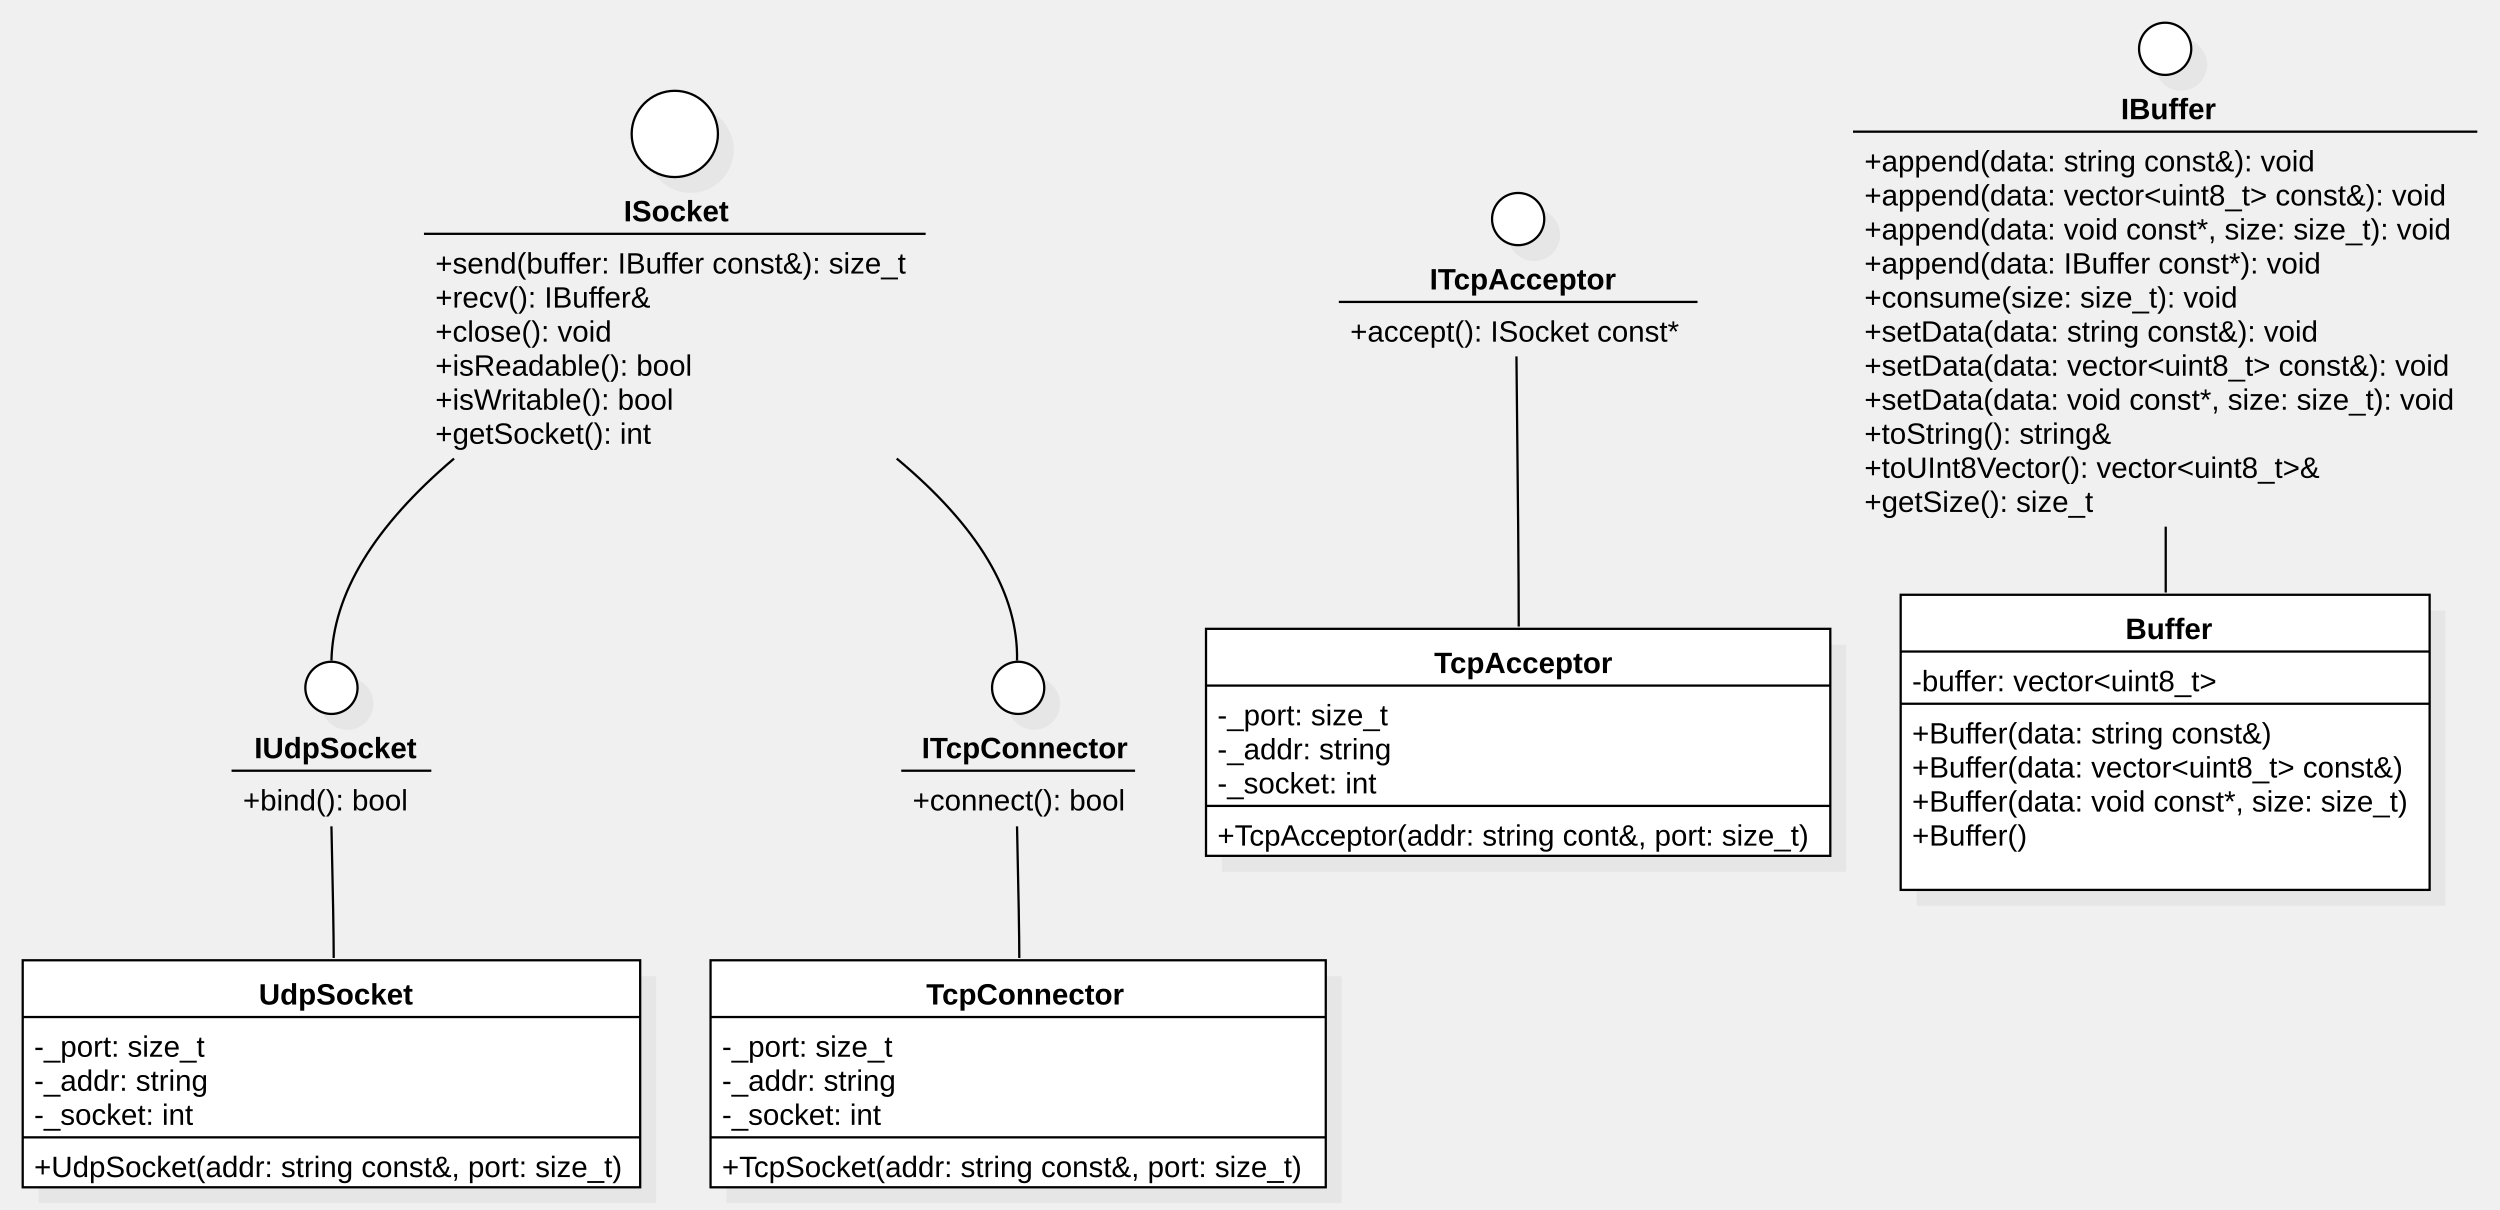
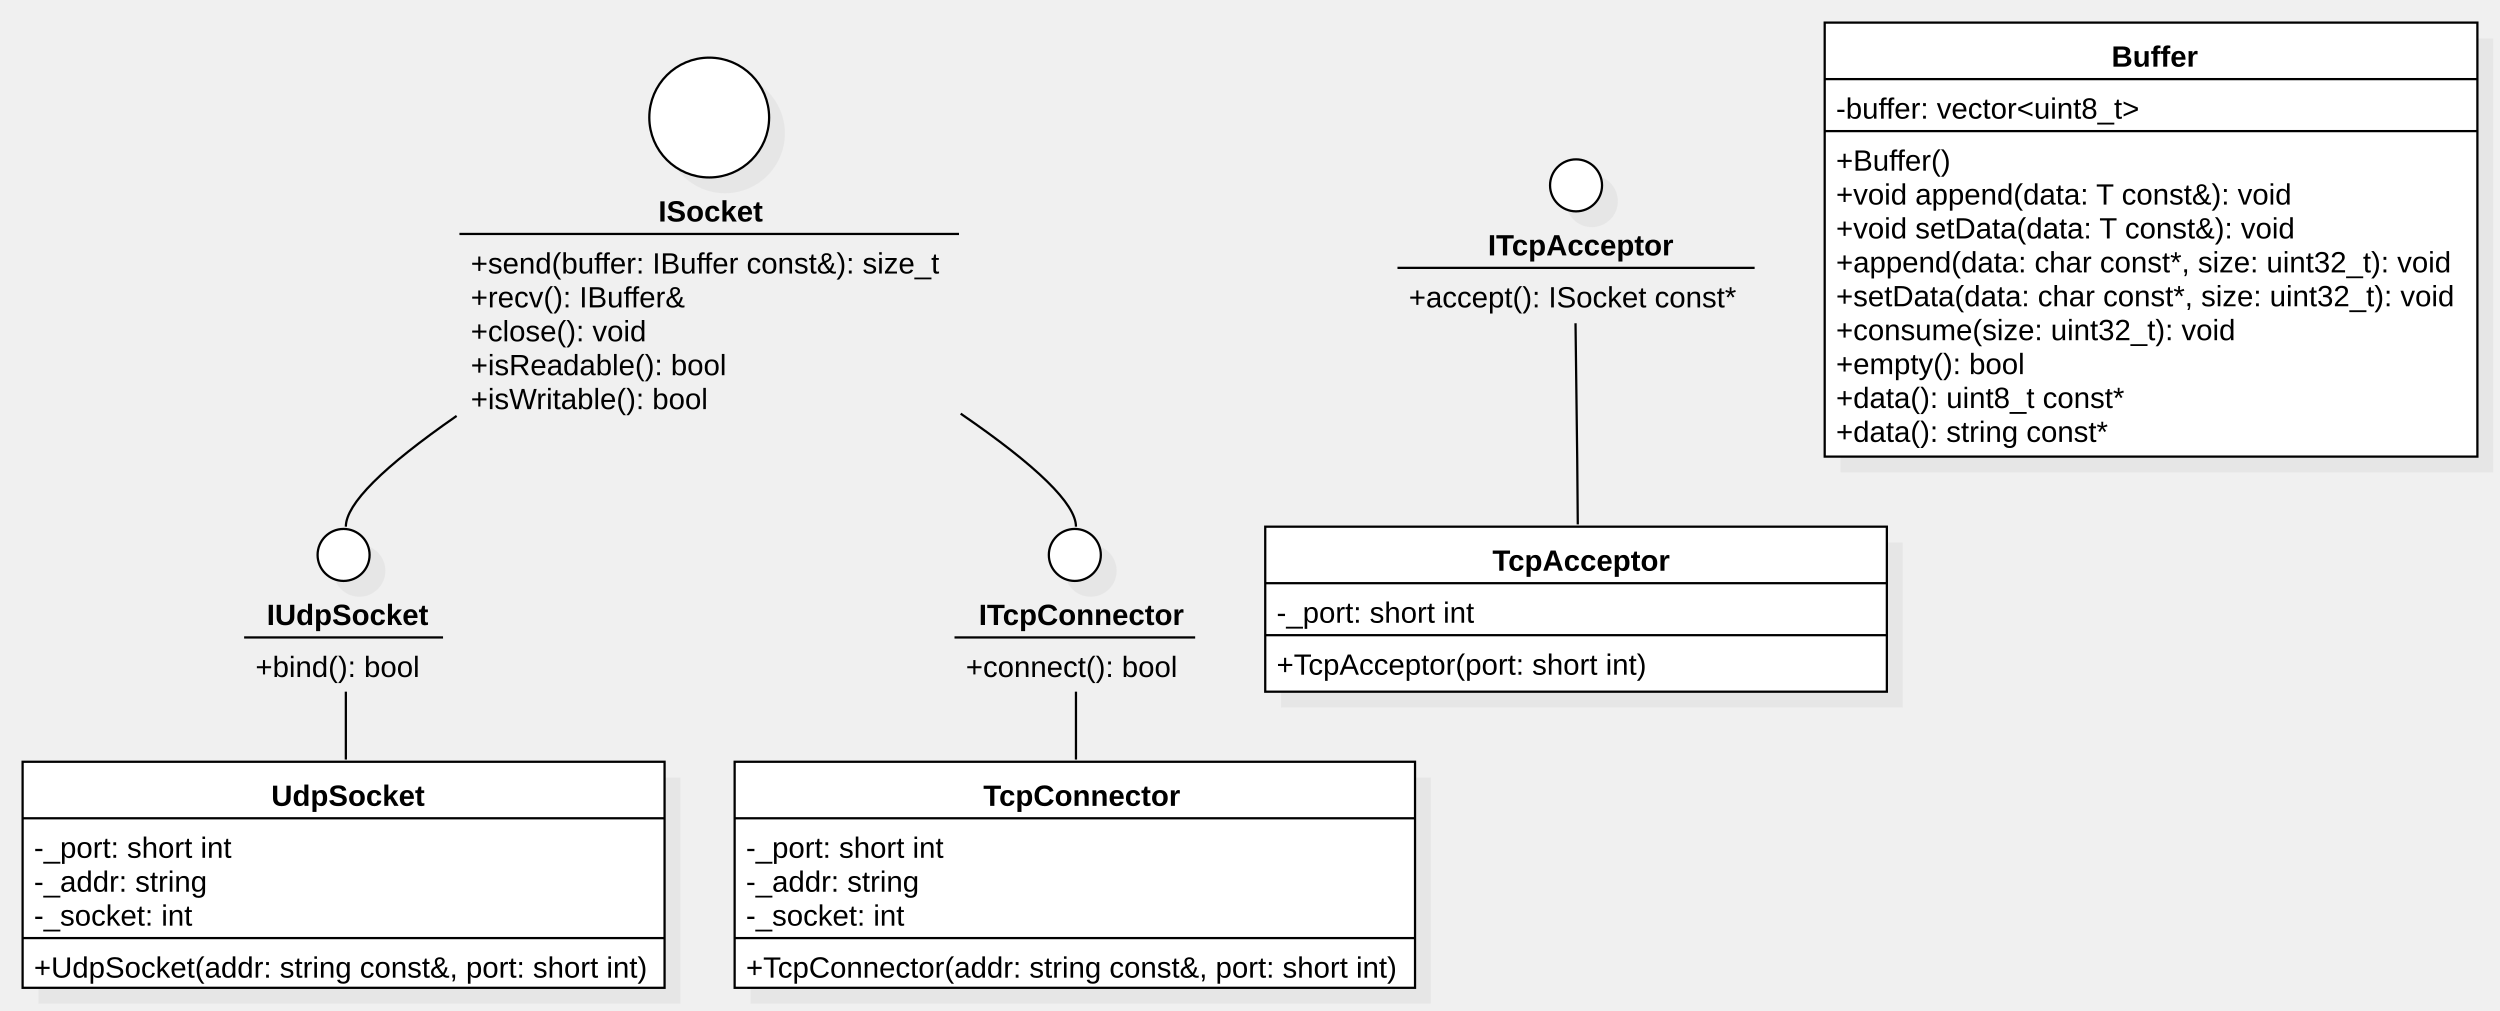
- <svg xmlns="http://www.w3.org/2000/svg" version="1.1" width="1101.25" height="533">
+ <svg xmlns="http://www.w3.org/2000/svg" version="1.1" width="1105.984" height="447">
  <defs />
  <g>
    <g transform="translate(-10,-10) scale(1,1)">
-       <path fill="#C0C0C0" stroke="none" d="M 295.25 76 C 295.25 65.507 303.757 57 314.25 57 C 324.743 57 333.25 65.507 333.25 76 C 333.25 86.493 324.743 95 314.25 95 C 303.757 95 295.25 86.493 295.25 76 Z" opacity="0.2" />
-     </g>
-     <g transform="translate(-10,-10) scale(1,1)">
-       <path fill="#ffffff" stroke="none" d="M 288.25 69 C 288.25 58.507 296.757 50 307.25 50 C 317.743 50 326.25 58.507 326.25 69 C 326.25 79.493 317.743 88 307.25 88 C 296.757 88 288.25 79.493 288.25 69 Z" />
-     </g>
-     <g transform="translate(-10,-10) scale(1,1)">
-       <path fill="none" stroke="#000000" d="M 288.25 69 C 288.25 58.507 296.757 50 307.25 50 C 317.743 50 326.25 58.507 326.25 69 C 326.25 79.493 317.743 88 307.25 88 C 296.757 88 288.25 79.493 288.25 69 Z" stroke-miterlimit="10" />
-     </g>
-     <g transform="translate(-10,-10) scale(1,1)">
-       <path fill="none" stroke="#000000" d="M 196.75 113 L 417.75 113" stroke-miterlimit="10" />
-     </g>
-     <g transform="translate(-10,-10) scale(1,1)">
-       <g>
-         <path fill="none" stroke="none" />
-         <text fill="#000000" stroke="none" font-family="Arial" font-size="13px" font-style="normal" font-weight="bold" text-decoration="none" x="284.75" y="107.5">ISocket</text>
-       </g>
-     </g>
-     <g transform="translate(-10,-10) scale(1,1)">
-       <g>
-         <path fill="none" stroke="none" />
-         <text fill="#000000" stroke="none" font-family="Arial" font-size="13px" font-style="normal" font-weight="normal" text-decoration="none" x="201.75" y="130.5">+send(buffer: IBuffer const&amp;): size_t</text>
-       </g>
-     </g>
-     <g transform="translate(-10,-10) scale(1,1)">
-       <g>
-         <path fill="none" stroke="none" />
-         <text fill="#000000" stroke="none" font-family="Arial" font-size="13px" font-style="normal" font-weight="normal" text-decoration="none" x="201.75" y="145.5">+recv(): IBuffer&amp;</text>
-       </g>
-     </g>
-     <g transform="translate(-10,-10) scale(1,1)">
-       <g>
-         <path fill="none" stroke="none" />
-         <text fill="#000000" stroke="none" font-family="Arial" font-size="13px" font-style="normal" font-weight="normal" text-decoration="none" x="201.75" y="160.5">+close(): void</text>
-       </g>
-     </g>
-     <g transform="translate(-10,-10) scale(1,1)">
-       <g>
-         <path fill="none" stroke="none" />
-         <text fill="#000000" stroke="none" font-family="Arial" font-size="13px" font-style="normal" font-weight="normal" text-decoration="none" x="201.75" y="175.5">+isReadable(): bool</text>
-       </g>
-     </g>
-     <g transform="translate(-10,-10) scale(1,1)">
-       <g>
-         <path fill="none" stroke="none" />
-         <text fill="#000000" stroke="none" font-family="Arial" font-size="13px" font-style="normal" font-weight="normal" text-decoration="none" x="201.75" y="190.5">+isWritable(): bool</text>
-       </g>
-     </g>
-     <g transform="translate(-10,-10) scale(1,1)">
-       <g>
-         <path fill="none" stroke="none" />
-         <text fill="#000000" stroke="none" font-family="Arial" font-size="13px" font-style="normal" font-weight="normal" text-decoration="none" x="201.75" y="205.5">+getSocket(): int</text>
-       </g>
-     </g>
-     <g transform="translate(-10,-10) scale(1,1)">
-       <rect fill="#C0C0C0" stroke="none" x="330" y="440" width="271" height="100" opacity="0.2" />
-     </g>
-     <g transform="translate(-10,-10) scale(1,1)">
-       <rect fill="#ffffff" stroke="none" x="323" y="433" width="271" height="100" />
-     </g>
-     <g transform="translate(-10,-10) scale(1,1)">
-       <path fill="none" stroke="#000000" d="M 323 433 L 594 433 L 594 533 L 323 533 L 323 433 Z Z" stroke-miterlimit="10" />
-     </g>
-     <g transform="translate(-10,-10) scale(1,1)">
-       <path fill="none" stroke="#000000" d="M 323 458 L 594 458" stroke-miterlimit="10" />
-     </g>
-     <g transform="translate(-10,-10) scale(1,1)">
-       <path fill="none" stroke="#000000" d="M 323 511 L 594 511" stroke-miterlimit="10" />
-     </g>
-     <g transform="translate(-10,-10) scale(1,1)">
-       <g>
-         <path fill="none" stroke="none" />
-         <text fill="#000000" stroke="none" font-family="Arial" font-size="13px" font-style="normal" font-weight="bold" text-decoration="none" x="418" y="452.5">TcpConnector</text>
-       </g>
-     </g>
-     <g transform="translate(-10,-10) scale(1,1)">
-       <g>
-         <path fill="none" stroke="none" />
-         <text fill="#000000" stroke="none" font-family="Arial" font-size="13px" font-style="normal" font-weight="normal" text-decoration="none" x="328" y="475.5">-_port: size_t</text>
-       </g>
-     </g>
-     <g transform="translate(-10,-10) scale(1,1)">
-       <g>
-         <path fill="none" stroke="none" />
-         <text fill="#000000" stroke="none" font-family="Arial" font-size="13px" font-style="normal" font-weight="normal" text-decoration="none" x="328" y="490.5">-_addr: string</text>
-       </g>
-     </g>
-     <g transform="translate(-10,-10) scale(1,1)">
-       <g>
-         <path fill="none" stroke="none" />
-         <text fill="#000000" stroke="none" font-family="Arial" font-size="13px" font-style="normal" font-weight="normal" text-decoration="none" x="328" y="505.5">-_socket: int</text>
-       </g>
-     </g>
-     <g transform="translate(-10,-10) scale(1,1)">
-       <g>
-         <path fill="none" stroke="none" />
-         <text fill="#000000" stroke="none" font-family="Arial" font-size="13px" font-style="normal" font-weight="normal" text-decoration="none" x="328" y="528.5">+TcpSocket(addr: string const&amp;, port: size_t)</text>
-       </g>
-     </g>
-     <g transform="translate(-10,-10) scale(1,1)">
-       <rect fill="#C0C0C0" stroke="none" x="27" y="440" width="272" height="100" opacity="0.2" />
-     </g>
-     <g transform="translate(-10,-10) scale(1,1)">
-       <rect fill="#ffffff" stroke="none" x="20" y="433" width="272" height="100" />
-     </g>
-     <g transform="translate(-10,-10) scale(1,1)">
-       <path fill="none" stroke="#000000" d="M 20 433 L 292 433 L 292 533 L 20 533 L 20 433 Z Z" stroke-miterlimit="10" />
-     </g>
-     <g transform="translate(-10,-10) scale(1,1)">
-       <path fill="none" stroke="#000000" d="M 20 458 L 292 458" stroke-miterlimit="10" />
-     </g>
-     <g transform="translate(-10,-10) scale(1,1)">
-       <path fill="none" stroke="#000000" d="M 20 511 L 292 511" stroke-miterlimit="10" />
-     </g>
-     <g transform="translate(-10,-10) scale(1,1)">
-       <g>
-         <path fill="none" stroke="none" />
-         <text fill="#000000" stroke="none" font-family="Arial" font-size="13px" font-style="normal" font-weight="bold" text-decoration="none" x="124" y="452.5">UdpSocket</text>
-       </g>
-     </g>
-     <g transform="translate(-10,-10) scale(1,1)">
-       <g>
-         <path fill="none" stroke="none" />
-         <text fill="#000000" stroke="none" font-family="Arial" font-size="13px" font-style="normal" font-weight="normal" text-decoration="none" x="25" y="475.5">-_port: size_t</text>
-       </g>
-     </g>
-     <g transform="translate(-10,-10) scale(1,1)">
-       <g>
-         <path fill="none" stroke="none" />
-         <text fill="#000000" stroke="none" font-family="Arial" font-size="13px" font-style="normal" font-weight="normal" text-decoration="none" x="25" y="490.5">-_addr: string</text>
-       </g>
-     </g>
-     <g transform="translate(-10,-10) scale(1,1)">
-       <g>
-         <path fill="none" stroke="none" />
-         <text fill="#000000" stroke="none" font-family="Arial" font-size="13px" font-style="normal" font-weight="normal" text-decoration="none" x="25" y="505.5">-_socket: int</text>
-       </g>
-     </g>
-     <g transform="translate(-10,-10) scale(1,1)">
-       <g>
-         <path fill="none" stroke="none" />
-         <text fill="#000000" stroke="none" font-family="Arial" font-size="13px" font-style="normal" font-weight="normal" text-decoration="none" x="25" y="528.5">+UdpSocket(addr: string const&amp;, port: size_t)</text>
-       </g>
-     </g>
-     <g transform="translate(-10,-10) scale(1,1)">
-       <path fill="#C0C0C0" stroke="none" d="M 151.5 320 C 151.5 313.649 156.649 308.5 163 308.5 C 169.351 308.5 174.5 313.649 174.5 320 C 174.5 326.351 169.351 331.5 163 331.5 C 156.649 331.5 151.5 326.351 151.5 320 Z" opacity="0.2" />
-     </g>
-     <g transform="translate(-10,-10) scale(1,1)">
-       <path fill="#ffffff" stroke="none" d="M 144.5 313 C 144.5 306.649 149.649 301.5 156 301.5 C 162.351 301.5 167.5 306.649 167.5 313 C 167.5 319.351 162.351 324.5 156 324.5 C 149.649 324.5 144.5 319.351 144.5 313 Z" />
-     </g>
-     <g transform="translate(-10,-10) scale(1,1)">
-       <path fill="none" stroke="#000000" d="M 144.5 313 C 144.5 306.649 149.649 301.5 156 301.5 C 162.351 301.5 167.5 306.649 167.5 313 C 167.5 319.351 162.351 324.5 156 324.5 C 149.649 324.5 144.5 319.351 144.5 313 Z" stroke-miterlimit="10" />
-     </g>
-     <g transform="translate(-10,-10) scale(1,1)">
-       <path fill="none" stroke="#000000" d="M 112 349.5 L 200 349.5" stroke-miterlimit="10" />
-     </g>
-     <g transform="translate(-10,-10) scale(1,1)">
-       <g>
-         <path fill="none" stroke="none" />
-         <text fill="#000000" stroke="none" font-family="Arial" font-size="13px" font-style="normal" font-weight="bold" text-decoration="none" x="122" y="344">IUdpSocket</text>
-       </g>
-     </g>
-     <g transform="translate(-10,-10) scale(1,1)">
-       <g>
-         <path fill="none" stroke="none" />
-         <text fill="#000000" stroke="none" font-family="Arial" font-size="13px" font-style="normal" font-weight="normal" text-decoration="none" x="117" y="367">+bind(): bool</text>
-       </g>
-     </g>
-     <g transform="translate(-10,-10) scale(1,1)">
-       <path fill="#C0C0C0" stroke="none" d="M 454 320 C 454 313.649 459.149 308.5 465.5 308.5 C 471.851 308.5 477 313.649 477 320 C 477 326.351 471.851 331.5 465.5 331.5 C 459.149 331.5 454 326.351 454 320 Z" opacity="0.2" />
-     </g>
-     <g transform="translate(-10,-10) scale(1,1)">
-       <path fill="#ffffff" stroke="none" d="M 447 313 C 447 306.649 452.149 301.5 458.5 301.5 C 464.851 301.5 470 306.649 470 313 C 470 319.351 464.851 324.5 458.5 324.5 C 452.149 324.5 447 319.351 447 313 Z" />
-     </g>
-     <g transform="translate(-10,-10) scale(1,1)">
-       <path fill="none" stroke="#000000" d="M 447 313 C 447 306.649 452.149 301.5 458.5 301.5 C 464.851 301.5 470 306.649 470 313 C 470 319.351 464.851 324.5 458.5 324.5 C 452.149 324.5 447 319.351 447 313 Z" stroke-miterlimit="10" />
-     </g>
-     <g transform="translate(-10,-10) scale(1,1)">
-       <path fill="none" stroke="#000000" d="M 407 349.5 L 510 349.5" stroke-miterlimit="10" />
-     </g>
-     <g transform="translate(-10,-10) scale(1,1)">
-       <g>
-         <path fill="none" stroke="none" />
-         <text fill="#000000" stroke="none" font-family="Arial" font-size="13px" font-style="normal" font-weight="bold" text-decoration="none" x="416" y="344">ITcpConnector</text>
-       </g>
-     </g>
-     <g transform="translate(-10,-10) scale(1,1)">
-       <g>
-         <path fill="none" stroke="none" />
-         <text fill="#000000" stroke="none" font-family="Arial" font-size="13px" font-style="normal" font-weight="normal" text-decoration="none" x="412" y="367">+connect(): bool</text>
-       </g>
-     </g>
-     <g transform="translate(-10,-10) scale(1,1)">
-       <path fill="none" stroke="#000000" d="M 156 301 Q 157 257 210 212" stroke-miterlimit="10" />
-     </g>
-     <g transform="translate(-10,-10) scale(1,1)">
-       <path fill="none" stroke="#000000" d="M 157 432 Q 157 418 156 374" stroke-miterlimit="10" />
-     </g>
-     <g transform="translate(-10,-10) scale(1,1)">
-       <path fill="none" stroke="#000000" d="M 459 432 Q 459 418 458 374" stroke-miterlimit="10" />
-     </g>
-     <g transform="translate(-10,-10) scale(1,1)">
-       <path fill="none" stroke="#000000" d="M 458 301 Q 459 257 405 212" stroke-miterlimit="10" />
-     </g>
-     <g transform="translate(-10,-10) scale(1,1)">
-       <path fill="#C0C0C0" stroke="none" d="M 674.25 113.5 C 674.25 107.149 679.399 102 685.75 102 C 692.101 102 697.25 107.149 697.25 113.5 C 697.25 119.851 692.101 125 685.75 125 C 679.399 125 674.25 119.851 674.25 113.5 Z" opacity="0.2" />
-     </g>
-     <g transform="translate(-10,-10) scale(1,1)">
-       <path fill="#ffffff" stroke="none" d="M 667.25 106.5 C 667.25 100.149 672.399 95 678.75 95 C 685.101 95 690.25 100.149 690.25 106.5 C 690.25 112.851 685.101 118 678.75 118 C 672.399 118 667.25 112.851 667.25 106.5 Z" />
-     </g>
-     <g transform="translate(-10,-10) scale(1,1)">
-       <path fill="none" stroke="#000000" d="M 667.25 106.5 C 667.25 100.149 672.399 95 678.75 95 C 685.101 95 690.25 100.149 690.25 106.5 C 690.25 112.851 685.101 118 678.75 118 C 672.399 118 667.25 112.851 667.25 106.5 Z" stroke-miterlimit="10" />
-     </g>
-     <g transform="translate(-10,-10) scale(1,1)">
-       <path fill="none" stroke="#000000" d="M 599.75 143 L 757.75 143" stroke-miterlimit="10" />
-     </g>
-     <g transform="translate(-10,-10) scale(1,1)">
-       <g>
-         <path fill="none" stroke="none" />
-         <text fill="#000000" stroke="none" font-family="Arial" font-size="13px" font-style="normal" font-weight="bold" text-decoration="none" x="639.75" y="137.5">ITcpAcceptor</text>
-       </g>
-     </g>
-     <g transform="translate(-10,-10) scale(1,1)">
-       <g>
-         <path fill="none" stroke="none" />
-         <text fill="#000000" stroke="none" font-family="Arial" font-size="13px" font-style="normal" font-weight="normal" text-decoration="none" x="604.75" y="160.5">+accept(): ISocket const*</text>
-       </g>
-     </g>
-     <g transform="translate(-10,-10) scale(1,1)">
-       <rect fill="#C0C0C0" stroke="none" x="548.25" y="294" width="275" height="100" opacity="0.2" />
-     </g>
-     <g transform="translate(-10,-10) scale(1,1)">
-       <rect fill="#ffffff" stroke="none" x="541.25" y="287" width="275" height="100" />
-     </g>
-     <g transform="translate(-10,-10) scale(1,1)">
-       <path fill="none" stroke="#000000" d="M 541.25 287 L 816.25 287 L 816.25 387 L 541.25 387 L 541.25 287 Z Z" stroke-miterlimit="10" />
-     </g>
-     <g transform="translate(-10,-10) scale(1,1)">
-       <path fill="none" stroke="#000000" d="M 541.25 312 L 816.25 312" stroke-miterlimit="10" />
-     </g>
-     <g transform="translate(-10,-10) scale(1,1)">
-       <path fill="none" stroke="#000000" d="M 541.25 365 L 816.25 365" stroke-miterlimit="10" />
-     </g>
-     <g transform="translate(-10,-10) scale(1,1)">
-       <g>
-         <path fill="none" stroke="none" />
-         <text fill="#000000" stroke="none" font-family="Arial" font-size="13px" font-style="normal" font-weight="bold" text-decoration="none" x="641.75" y="306.5">TcpAcceptor</text>
-       </g>
-     </g>
-     <g transform="translate(-10,-10) scale(1,1)">
-       <g>
-         <path fill="none" stroke="none" />
-         <text fill="#000000" stroke="none" font-family="Arial" font-size="13px" font-style="normal" font-weight="normal" text-decoration="none" x="546.25" y="329.5">-_port: size_t</text>
-       </g>
-     </g>
-     <g transform="translate(-10,-10) scale(1,1)">
-       <g>
-         <path fill="none" stroke="none" />
-         <text fill="#000000" stroke="none" font-family="Arial" font-size="13px" font-style="normal" font-weight="normal" text-decoration="none" x="546.25" y="344.5">-_addr: string</text>
-       </g>
-     </g>
-     <g transform="translate(-10,-10) scale(1,1)">
-       <g>
-         <path fill="none" stroke="none" />
-         <text fill="#000000" stroke="none" font-family="Arial" font-size="13px" font-style="normal" font-weight="normal" text-decoration="none" x="546.25" y="359.5">-_socket: int</text>
-       </g>
-     </g>
-     <g transform="translate(-10,-10) scale(1,1)">
-       <g>
-         <path fill="none" stroke="none" />
-         <text fill="#000000" stroke="none" font-family="Arial" font-size="13px" font-style="normal" font-weight="normal" text-decoration="none" x="546.25" y="382.5">+TcpAcceptor(addr: string cont&amp;, port: size_t)</text>
-       </g>
-     </g>
-     <g transform="translate(-10,-10) scale(1,1)">
-       <path fill="none" stroke="#000000" d="M 679 286 Q 679 257 678 167" stroke-miterlimit="10" />
-     </g>
-     <g transform="translate(-10,-10) scale(1,1)">
-       <path fill="#C0C0C0" stroke="none" d="M 959.25 38.5 C 959.25 32.149 964.399 27 970.75 27 C 977.101 27 982.25 32.149 982.25 38.5 C 982.25 44.851 977.101 50 970.75 50 C 964.399 50 959.25 44.851 959.25 38.5 Z" opacity="0.2" />
-     </g>
-     <g transform="translate(-10,-10) scale(1,1)">
-       <path fill="#ffffff" stroke="none" d="M 952.25 31.5 C 952.25 25.149 957.399 20 963.75 20 C 970.101 20 975.25 25.149 975.25 31.5 C 975.25 37.851 970.101 43 963.75 43 C 957.399 43 952.25 37.851 952.25 31.5 Z" />
-     </g>
-     <g transform="translate(-10,-10) scale(1,1)">
-       <path fill="none" stroke="#000000" d="M 952.25 31.5 C 952.25 25.149 957.399 20 963.75 20 C 970.101 20 975.25 25.149 975.25 31.5 C 975.25 37.851 970.101 43 963.75 43 C 957.399 43 952.25 37.851 952.25 31.5 Z" stroke-miterlimit="10" />
-     </g>
-     <g transform="translate(-10,-10) scale(1,1)">
-       <path fill="none" stroke="#000000" d="M 826.25 68 L 1101.25 68" stroke-miterlimit="10" />
-     </g>
-     <g transform="translate(-10,-10) scale(1,1)">
-       <g>
-         <path fill="none" stroke="none" />
-         <text fill="#000000" stroke="none" font-family="Arial" font-size="13px" font-style="normal" font-weight="bold" text-decoration="none" x="944.25" y="62.5">IBuffer</text>
-       </g>
-     </g>
-     <g transform="translate(-10,-10) scale(1,1)">
-       <g>
-         <path fill="none" stroke="none" />
-         <text fill="#000000" stroke="none" font-family="Arial" font-size="13px" font-style="normal" font-weight="normal" text-decoration="none" x="831.25" y="85.5">+append(data: string const&amp;): void</text>
-       </g>
-     </g>
-     <g transform="translate(-10,-10) scale(1,1)">
-       <g>
-         <path fill="none" stroke="none" />
-         <text fill="#000000" stroke="none" font-family="Arial" font-size="13px" font-style="normal" font-weight="normal" text-decoration="none" x="831.25" y="100.5">+append(data: vector&lt;uint8_t&gt; const&amp;): void</text>
-       </g>
-     </g>
-     <g transform="translate(-10,-10) scale(1,1)">
-       <g>
-         <path fill="none" stroke="none" />
-         <text fill="#000000" stroke="none" font-family="Arial" font-size="13px" font-style="normal" font-weight="normal" text-decoration="none" x="831.25" y="115.5">+append(data: void const*, size: size_t): void</text>
-       </g>
-     </g>
-     <g transform="translate(-10,-10) scale(1,1)">
-       <g>
-         <path fill="none" stroke="none" />
-         <text fill="#000000" stroke="none" font-family="Arial" font-size="13px" font-style="normal" font-weight="normal" text-decoration="none" x="831.25" y="130.5">+append(data: IBuffer const*): void</text>
-       </g>
-     </g>
-     <g transform="translate(-10,-10) scale(1,1)">
-       <g>
-         <path fill="none" stroke="none" />
-         <text fill="#000000" stroke="none" font-family="Arial" font-size="13px" font-style="normal" font-weight="normal" text-decoration="none" x="831.25" y="145.5">+consume(size: size_t): void</text>
-       </g>
-     </g>
-     <g transform="translate(-10,-10) scale(1,1)">
-       <g>
-         <path fill="none" stroke="none" />
-         <text fill="#000000" stroke="none" font-family="Arial" font-size="13px" font-style="normal" font-weight="normal" text-decoration="none" x="831.25" y="160.5">+setData(data: string const&amp;): void</text>
-       </g>
-     </g>
-     <g transform="translate(-10,-10) scale(1,1)">
-       <g>
-         <path fill="none" stroke="none" />
-         <text fill="#000000" stroke="none" font-family="Arial" font-size="13px" font-style="normal" font-weight="normal" text-decoration="none" x="831.25" y="175.5">+setData(data: vector&lt;uint8_t&gt; const&amp;): void</text>
-       </g>
-     </g>
-     <g transform="translate(-10,-10) scale(1,1)">
-       <g>
-         <path fill="none" stroke="none" />
-         <text fill="#000000" stroke="none" font-family="Arial" font-size="13px" font-style="normal" font-weight="normal" text-decoration="none" x="831.25" y="190.5">+setData(data: void const*, size: size_t): void</text>
-       </g>
-     </g>
-     <g transform="translate(-10,-10) scale(1,1)">
-       <g>
-         <path fill="none" stroke="none" />
-         <text fill="#000000" stroke="none" font-family="Arial" font-size="13px" font-style="normal" font-weight="normal" text-decoration="none" x="831.25" y="205.5">+toString(): string&amp;</text>
-       </g>
-     </g>
-     <g transform="translate(-10,-10) scale(1,1)">
-       <g>
-         <path fill="none" stroke="none" />
-         <text fill="#000000" stroke="none" font-family="Arial" font-size="13px" font-style="normal" font-weight="normal" text-decoration="none" x="831.25" y="220.5">+toUInt8Vector(): vector&lt;uint8_t&gt;&amp;</text>
-       </g>
-     </g>
-     <g transform="translate(-10,-10) scale(1,1)">
-       <g>
-         <path fill="none" stroke="none" />
-         <text fill="#000000" stroke="none" font-family="Arial" font-size="13px" font-style="normal" font-weight="normal" text-decoration="none" x="831.25" y="235.5">+getSize(): size_t</text>
-       </g>
-     </g>
-     <g transform="translate(-10,-10) scale(1,1)">
-       <rect fill="#C0C0C0" stroke="none" x="854.25" y="279" width="233" height="130" opacity="0.2" />
-     </g>
-     <g transform="translate(-10,-10) scale(1,1)">
-       <rect fill="#ffffff" stroke="none" x="847.25" y="272" width="233" height="130" />
-     </g>
-     <g transform="translate(-10,-10) scale(1,1)">
-       <path fill="none" stroke="#000000" d="M 847.25 272 L 1080.25 272 L 1080.25 402 L 847.25 402 L 847.25 272 Z Z" stroke-miterlimit="10" />
-     </g>
-     <g transform="translate(-10,-10) scale(1,1)">
-       <path fill="none" stroke="#000000" d="M 847.25 297 L 1080.25 297" stroke-miterlimit="10" />
-     </g>
-     <g transform="translate(-10,-10) scale(1,1)">
-       <path fill="none" stroke="#000000" d="M 847.25 320 L 1080.25 320" stroke-miterlimit="10" />
-     </g>
-     <g transform="translate(-10,-10) scale(1,1)">
-       <g>
-         <path fill="none" stroke="none" />
-         <text fill="#000000" stroke="none" font-family="Arial" font-size="13px" font-style="normal" font-weight="bold" text-decoration="none" x="946.25" y="291.5">Buffer</text>
-       </g>
-     </g>
-     <g transform="translate(-10,-10) scale(1,1)">
-       <g>
-         <path fill="none" stroke="none" />
-         <text fill="#000000" stroke="none" font-family="Arial" font-size="13px" font-style="normal" font-weight="normal" text-decoration="none" x="852.25" y="314.5">-buffer: vector&lt;uint8_t&gt;</text>
-       </g>
-     </g>
-     <g transform="translate(-10,-10) scale(1,1)">
-       <g>
-         <path fill="none" stroke="none" />
-         <text fill="#000000" stroke="none" font-family="Arial" font-size="13px" font-style="normal" font-weight="normal" text-decoration="none" x="852.25" y="337.5">+Buffer(data: string const&amp;)</text>
-       </g>
-     </g>
-     <g transform="translate(-10,-10) scale(1,1)">
-       <g>
-         <path fill="none" stroke="none" />
-         <text fill="#000000" stroke="none" font-family="Arial" font-size="13px" font-style="normal" font-weight="normal" text-decoration="none" x="852.25" y="352.5">+Buffer(data: vector&lt;uint8_t&gt; const&amp;)</text>
-       </g>
-     </g>
-     <g transform="translate(-10,-10) scale(1,1)">
-       <g>
-         <path fill="none" stroke="none" />
-         <text fill="#000000" stroke="none" font-family="Arial" font-size="13px" font-style="normal" font-weight="normal" text-decoration="none" x="852.25" y="367.5">+Buffer(data: void const*, size: size_t)</text>
-       </g>
-     </g>
-     <g transform="translate(-10,-10) scale(1,1)">
-       <g>
-         <path fill="none" stroke="none" />
-         <text fill="#000000" stroke="none" font-family="Arial" font-size="13px" font-style="normal" font-weight="normal" text-decoration="none" x="852.25" y="382.5">+Buffer()</text>
-       </g>
-     </g>
-     <g transform="translate(-10,-10) scale(1,1)">
-       <path fill="none" stroke="#000000" d="M 964 271 Q 964 257 964 242" stroke-miterlimit="10" />
+       <path fill="#C0C0C0" stroke="none" d="M 304.25 69 C 304.25 54.364 316.114 42.5 330.75 42.5 C 345.386 42.5 357.25 54.364 357.25 69 C 357.25 83.636 345.386 95.5 330.75 95.5 C 316.114 95.5 304.25 83.636 304.25 69 Z" opacity="0.2" />
+     </g>
+     <g transform="translate(-10,-10) scale(1,1)">
+       <path fill="#ffffff" stroke="none" d="M 297.25 62 C 297.25 47.364 309.114 35.5 323.75 35.5 C 338.386 35.5 350.25 47.364 350.25 62 C 350.25 76.636 338.386 88.5 323.75 88.5 C 309.114 88.5 297.25 76.636 297.25 62 Z" />
+     </g>
+     <g transform="translate(-10,-10) scale(1,1)">
+       <path fill="none" stroke="#000000" d="M 297.25 62 C 297.25 47.364 309.114 35.5 323.75 35.5 C 338.386 35.5 350.25 47.364 350.25 62 C 350.25 76.636 338.386 88.5 323.75 88.5 C 309.114 88.5 297.25 76.636 297.25 62 Z" stroke-miterlimit="10" />
+     </g>
+     <g transform="translate(-10,-10) scale(1,1)">
+       <path fill="none" stroke="#000000" d="M 213.25 113.5 L 434.25 113.5" stroke-miterlimit="10" />
+     </g>
+     <g transform="translate(-10,-10) scale(1,1)">
+       <g>
+         <path fill="none" stroke="none" />
+         <text fill="#000000" stroke="none" font-family="Arial" font-size="13px" font-style="normal" font-weight="bold" text-decoration="none" x="301.25" y="108">ISocket</text>
+       </g>
+     </g>
+     <g transform="translate(-10,-10) scale(1,1)">
+       <g>
+         <path fill="none" stroke="none" />
+         <text fill="#000000" stroke="none" font-family="Arial" font-size="13px" font-style="normal" font-weight="normal" text-decoration="none" x="218.25" y="131">+send(buffer: IBuffer const&amp;): size_t</text>
+       </g>
+     </g>
+     <g transform="translate(-10,-10) scale(1,1)">
+       <g>
+         <path fill="none" stroke="none" />
+         <text fill="#000000" stroke="none" font-family="Arial" font-size="13px" font-style="normal" font-weight="normal" text-decoration="none" x="218.25" y="146">+recv(): IBuffer&amp;</text>
+       </g>
+     </g>
+     <g transform="translate(-10,-10) scale(1,1)">
+       <g>
+         <path fill="none" stroke="none" />
+         <text fill="#000000" stroke="none" font-family="Arial" font-size="13px" font-style="normal" font-weight="normal" text-decoration="none" x="218.25" y="161">+close(): void</text>
+       </g>
+     </g>
+     <g transform="translate(-10,-10) scale(1,1)">
+       <g>
+         <path fill="none" stroke="none" />
+         <text fill="#000000" stroke="none" font-family="Arial" font-size="13px" font-style="normal" font-weight="normal" text-decoration="none" x="218.25" y="176">+isReadable(): bool</text>
+       </g>
+     </g>
+     <g transform="translate(-10,-10) scale(1,1)">
+       <g>
+         <path fill="none" stroke="none" />
+         <text fill="#000000" stroke="none" font-family="Arial" font-size="13px" font-style="normal" font-weight="normal" text-decoration="none" x="218.25" y="191">+isWritable(): bool</text>
+       </g>
+     </g>
+     <g transform="translate(-10,-10) scale(1,1)">
+       <rect fill="#C0C0C0" stroke="none" x="342" y="354" width="301" height="100" opacity="0.2" />
+     </g>
+     <g transform="translate(-10,-10) scale(1,1)">
+       <rect fill="#ffffff" stroke="none" x="335" y="347" width="301" height="100" />
+     </g>
+     <g transform="translate(-10,-10) scale(1,1)">
+       <path fill="none" stroke="#000000" d="M 335 347 L 636 347 L 636 447 L 335 447 L 335 347 Z Z" stroke-miterlimit="10" />
+     </g>
+     <g transform="translate(-10,-10) scale(1,1)">
+       <path fill="none" stroke="#000000" d="M 335 372 L 636 372" stroke-miterlimit="10" />
+     </g>
+     <g transform="translate(-10,-10) scale(1,1)">
+       <path fill="none" stroke="#000000" d="M 335 425 L 636 425" stroke-miterlimit="10" />
+     </g>
+     <g transform="translate(-10,-10) scale(1,1)">
+       <g>
+         <path fill="none" stroke="none" />
+         <text fill="#000000" stroke="none" font-family="Arial" font-size="13px" font-style="normal" font-weight="bold" text-decoration="none" x="445" y="366.5">TcpConnector</text>
+       </g>
+     </g>
+     <g transform="translate(-10,-10) scale(1,1)">
+       <g>
+         <path fill="none" stroke="none" />
+         <text fill="#000000" stroke="none" font-family="Arial" font-size="13px" font-style="normal" font-weight="normal" text-decoration="none" x="340" y="389.5">-_port: short int</text>
+       </g>
+     </g>
+     <g transform="translate(-10,-10) scale(1,1)">
+       <g>
+         <path fill="none" stroke="none" />
+         <text fill="#000000" stroke="none" font-family="Arial" font-size="13px" font-style="normal" font-weight="normal" text-decoration="none" x="340" y="404.5">-_addr: string</text>
+       </g>
+     </g>
+     <g transform="translate(-10,-10) scale(1,1)">
+       <g>
+         <path fill="none" stroke="none" />
+         <text fill="#000000" stroke="none" font-family="Arial" font-size="13px" font-style="normal" font-weight="normal" text-decoration="none" x="340" y="419.5">-_socket: int</text>
+       </g>
+     </g>
+     <g transform="translate(-10,-10) scale(1,1)">
+       <g>
+         <path fill="none" stroke="none" />
+         <text fill="#000000" stroke="none" font-family="Arial" font-size="13px" font-style="normal" font-weight="normal" text-decoration="none" x="340" y="442.5">+TcpConnector(addr: string const&amp;, port: short int)</text>
+       </g>
+     </g>
+     <g transform="translate(-10,-10) scale(1,1)">
+       <rect fill="#C0C0C0" stroke="none" x="27" y="354" width="284" height="100" opacity="0.2" />
+     </g>
+     <g transform="translate(-10,-10) scale(1,1)">
+       <rect fill="#ffffff" stroke="none" x="20" y="347" width="284" height="100" />
+     </g>
+     <g transform="translate(-10,-10) scale(1,1)">
+       <path fill="none" stroke="#000000" d="M 20 347 L 304 347 L 304 447 L 20 447 L 20 347 Z Z" stroke-miterlimit="10" />
+     </g>
+     <g transform="translate(-10,-10) scale(1,1)">
+       <path fill="none" stroke="#000000" d="M 20 372 L 304 372" stroke-miterlimit="10" />
+     </g>
+     <g transform="translate(-10,-10) scale(1,1)">
+       <path fill="none" stroke="#000000" d="M 20 425 L 304 425" stroke-miterlimit="10" />
+     </g>
+     <g transform="translate(-10,-10) scale(1,1)">
+       <g>
+         <path fill="none" stroke="none" />
+         <text fill="#000000" stroke="none" font-family="Arial" font-size="13px" font-style="normal" font-weight="bold" text-decoration="none" x="130" y="366.5">UdpSocket</text>
+       </g>
+     </g>
+     <g transform="translate(-10,-10) scale(1,1)">
+       <g>
+         <path fill="none" stroke="none" />
+         <text fill="#000000" stroke="none" font-family="Arial" font-size="13px" font-style="normal" font-weight="normal" text-decoration="none" x="25" y="389.5">-_port: short int</text>
+       </g>
+     </g>
+     <g transform="translate(-10,-10) scale(1,1)">
+       <g>
+         <path fill="none" stroke="none" />
+         <text fill="#000000" stroke="none" font-family="Arial" font-size="13px" font-style="normal" font-weight="normal" text-decoration="none" x="25" y="404.5">-_addr: string</text>
+       </g>
+     </g>
+     <g transform="translate(-10,-10) scale(1,1)">
+       <g>
+         <path fill="none" stroke="none" />
+         <text fill="#000000" stroke="none" font-family="Arial" font-size="13px" font-style="normal" font-weight="normal" text-decoration="none" x="25" y="419.5">-_socket: int</text>
+       </g>
+     </g>
+     <g transform="translate(-10,-10) scale(1,1)">
+       <g>
+         <path fill="none" stroke="none" />
+         <text fill="#000000" stroke="none" font-family="Arial" font-size="13px" font-style="normal" font-weight="normal" text-decoration="none" x="25" y="442.5">+UdpSocket(addr: string const&amp;, port: short int)</text>
+       </g>
+     </g>
+     <g transform="translate(-10,-10) scale(1,1)">
+       <path fill="#C0C0C0" stroke="none" d="M 157.5 262.5 C 157.5 256.149 162.649 251 169 251 C 175.351 251 180.5 256.149 180.5 262.5 C 180.5 268.851 175.351 274 169 274 C 162.649 274 157.5 268.851 157.5 262.5 Z" opacity="0.2" />
+     </g>
+     <g transform="translate(-10,-10) scale(1,1)">
+       <path fill="#ffffff" stroke="none" d="M 150.5 255.5 C 150.5 249.149 155.649 244 162 244 C 168.351 244 173.5 249.149 173.5 255.5 C 173.5 261.851 168.351 267 162 267 C 155.649 267 150.5 261.851 150.5 255.5 Z" />
+     </g>
+     <g transform="translate(-10,-10) scale(1,1)">
+       <path fill="none" stroke="#000000" d="M 150.5 255.5 C 150.5 249.149 155.649 244 162 244 C 168.351 244 173.5 249.149 173.5 255.5 C 173.5 261.851 168.351 267 162 267 C 155.649 267 150.5 261.851 150.5 255.5 Z" stroke-miterlimit="10" />
+     </g>
+     <g transform="translate(-10,-10) scale(1,1)">
+       <path fill="none" stroke="#000000" d="M 118 292 L 206 292" stroke-miterlimit="10" />
+     </g>
+     <g transform="translate(-10,-10) scale(1,1)">
+       <g>
+         <path fill="none" stroke="none" />
+         <text fill="#000000" stroke="none" font-family="Arial" font-size="13px" font-style="normal" font-weight="bold" text-decoration="none" x="128" y="286.5">IUdpSocket</text>
+       </g>
+     </g>
+     <g transform="translate(-10,-10) scale(1,1)">
+       <g>
+         <path fill="none" stroke="none" />
+         <text fill="#000000" stroke="none" font-family="Arial" font-size="13px" font-style="normal" font-weight="normal" text-decoration="none" x="123" y="309.5">+bind(): bool</text>
+       </g>
+     </g>
+     <g transform="translate(-10,-10) scale(1,1)">
+       <path fill="#C0C0C0" stroke="none" d="M 481 262.5 C 481 256.149 486.149 251 492.5 251 C 498.851 251 504 256.149 504 262.5 C 504 268.851 498.851 274 492.5 274 C 486.149 274 481 268.851 481 262.5 Z" opacity="0.2" />
+     </g>
+     <g transform="translate(-10,-10) scale(1,1)">
+       <path fill="#ffffff" stroke="none" d="M 474 255.5 C 474 249.149 479.149 244 485.5 244 C 491.851 244 497 249.149 497 255.5 C 497 261.851 491.851 267 485.5 267 C 479.149 267 474 261.851 474 255.5 Z" />
+     </g>
+     <g transform="translate(-10,-10) scale(1,1)">
+       <path fill="none" stroke="#000000" d="M 474 255.5 C 474 249.149 479.149 244 485.5 244 C 491.851 244 497 249.149 497 255.5 C 497 261.851 491.851 267 485.5 267 C 479.149 267 474 261.851 474 255.5 Z" stroke-miterlimit="10" />
+     </g>
+     <g transform="translate(-10,-10) scale(1,1)">
+       <path fill="none" stroke="#000000" d="M 432.266 292 L 538.734 292" stroke-miterlimit="10" />
+     </g>
+     <g transform="translate(-10,-10) scale(1,1)">
+       <g>
+         <path fill="none" stroke="none" />
+         <text fill="#000000" stroke="none" font-family="Arial" font-size="13px" font-style="normal" font-weight="bold" text-decoration="none" x="443" y="286.5">ITcpConnector</text>
+       </g>
+     </g>
+     <g transform="translate(-10,-10) scale(1,1)">
+       <g>
+         <path fill="none" stroke="none" />
+         <text fill="#000000" stroke="none" font-family="Arial" font-size="13px" font-style="normal" font-weight="normal" text-decoration="none" x="437.266" y="309.5">+connect(): bool</text>
+       </g>
+     </g>
+     <g transform="translate(-10,-10) scale(1,1)">
+       <path fill="none" stroke="#000000" d="M 163 243 Q 163 228 212 194" stroke-miterlimit="10" />
+     </g>
+     <g transform="translate(-10,-10) scale(1,1)">
+       <path fill="none" stroke="#000000" d="M 163 346 Q 163 332 163 316" stroke-miterlimit="10" />
+     </g>
+     <g transform="translate(-10,-10) scale(1,1)">
+       <path fill="none" stroke="#000000" d="M 486 346 Q 486 332 486 316" stroke-miterlimit="10" />
+     </g>
+     <g transform="translate(-10,-10) scale(1,1)">
+       <path fill="none" stroke="#000000" d="M 486 243 Q 486 228 435 193" stroke-miterlimit="10" />
+     </g>
+     <g transform="translate(-10,-10) scale(1,1)">
+       <path fill="#C0C0C0" stroke="none" d="M 702.734 99 C 702.734 92.649 707.883 87.5 714.234 87.5 C 720.585 87.5 725.734 92.649 725.734 99 C 725.734 105.351 720.585 110.5 714.234 110.5 C 707.883 110.5 702.734 105.351 702.734 99 Z" opacity="0.2" />
+     </g>
+     <g transform="translate(-10,-10) scale(1,1)">
+       <path fill="#ffffff" stroke="none" d="M 695.734 92 C 695.734 85.649 700.883 80.5 707.234 80.5 C 713.585 80.5 718.734 85.649 718.734 92 C 718.734 98.351 713.585 103.5 707.234 103.5 C 700.883 103.5 695.734 98.351 695.734 92 Z" />
+     </g>
+     <g transform="translate(-10,-10) scale(1,1)">
+       <path fill="none" stroke="#000000" d="M 695.734 92 C 695.734 85.649 700.883 80.5 707.234 80.5 C 713.585 80.5 718.734 85.649 718.734 92 C 718.734 98.351 713.585 103.5 707.234 103.5 C 700.883 103.5 695.734 98.351 695.734 92 Z" stroke-miterlimit="10" />
+     </g>
+     <g transform="translate(-10,-10) scale(1,1)">
+       <path fill="none" stroke="#000000" d="M 628.234 128.5 L 786.234 128.5" stroke-miterlimit="10" />
+     </g>
+     <g transform="translate(-10,-10) scale(1,1)">
+       <g>
+         <path fill="none" stroke="none" />
+         <text fill="#000000" stroke="none" font-family="Arial" font-size="13px" font-style="normal" font-weight="bold" text-decoration="none" x="668.234" y="123">ITcpAcceptor</text>
+       </g>
+     </g>
+     <g transform="translate(-10,-10) scale(1,1)">
+       <g>
+         <path fill="none" stroke="none" />
+         <text fill="#000000" stroke="none" font-family="Arial" font-size="13px" font-style="normal" font-weight="normal" text-decoration="none" x="633.234" y="146">+accept(): ISocket const*</text>
+       </g>
+     </g>
+     <g transform="translate(-10,-10) scale(1,1)">
+       <rect fill="#C0C0C0" stroke="none" x="576.734" y="250" width="275" height="73" opacity="0.2" />
+     </g>
+     <g transform="translate(-10,-10) scale(1,1)">
+       <rect fill="#ffffff" stroke="none" x="569.734" y="243" width="275" height="73" />
+     </g>
+     <g transform="translate(-10,-10) scale(1,1)">
+       <path fill="none" stroke="#000000" d="M 569.734 243 L 844.734 243 L 844.734 316 L 569.734 316 L 569.734 243 Z Z" stroke-miterlimit="10" />
+     </g>
+     <g transform="translate(-10,-10) scale(1,1)">
+       <path fill="none" stroke="#000000" d="M 569.734 268 L 844.734 268" stroke-miterlimit="10" />
+     </g>
+     <g transform="translate(-10,-10) scale(1,1)">
+       <path fill="none" stroke="#000000" d="M 569.734 291 L 844.734 291" stroke-miterlimit="10" />
+     </g>
+     <g transform="translate(-10,-10) scale(1,1)">
+       <g>
+         <path fill="none" stroke="none" />
+         <text fill="#000000" stroke="none" font-family="Arial" font-size="13px" font-style="normal" font-weight="bold" text-decoration="none" x="670.234" y="262.5">TcpAcceptor</text>
+       </g>
+     </g>
+     <g transform="translate(-10,-10) scale(1,1)">
+       <g>
+         <path fill="none" stroke="none" />
+         <text fill="#000000" stroke="none" font-family="Arial" font-size="13px" font-style="normal" font-weight="normal" text-decoration="none" x="574.734" y="285.5">-_port: short int</text>
+       </g>
+     </g>
+     <g transform="translate(-10,-10) scale(1,1)">
+       <g>
+         <path fill="none" stroke="none" />
+         <text fill="#000000" stroke="none" font-family="Arial" font-size="13px" font-style="normal" font-weight="normal" text-decoration="none" x="574.734" y="308.5">+TcpAcceptor(port: short int)</text>
+       </g>
+     </g>
+     <g transform="translate(-10,-10) scale(1,1)">
+       <path fill="none" stroke="#000000" d="M 708 242 Q 708 228 707 153" stroke-miterlimit="10" />
+     </g>
+     <g transform="translate(-10,-10) scale(1,1)">
+       <rect fill="#C0C0C0" stroke="none" x="824.234" y="27" width="288.75" height="192" opacity="0.2" />
+     </g>
+     <g transform="translate(-10,-10) scale(1,1)">
+       <rect fill="#ffffff" stroke="none" x="817.234" y="20" width="288.75" height="192" />
+     </g>
+     <g transform="translate(-10,-10) scale(1,1)">
+       <path fill="none" stroke="#000000" d="M 817.234 20 L 1105.984 20 L 1105.984 212 L 817.234 212 L 817.234 20 Z Z" stroke-miterlimit="10" />
+     </g>
+     <g transform="translate(-10,-10) scale(1,1)">
+       <path fill="none" stroke="#000000" d="M 817.234 45 L 1105.984 45" stroke-miterlimit="10" />
+     </g>
+     <g transform="translate(-10,-10) scale(1,1)">
+       <path fill="none" stroke="#000000" d="M 817.234 68 L 1105.984 68" stroke-miterlimit="10" />
+     </g>
+     <g transform="translate(-10,-10) scale(1,1)">
+       <g>
+         <path fill="none" stroke="none" />
+         <text fill="#000000" stroke="none" font-family="Arial" font-size="13px" font-style="normal" font-weight="bold" text-decoration="none" x="944.109" y="39.5">Buffer</text>
+       </g>
+     </g>
+     <g transform="translate(-10,-10) scale(1,1)">
+       <g>
+         <path fill="none" stroke="none" />
+         <text fill="#000000" stroke="none" font-family="Arial" font-size="13px" font-style="normal" font-weight="normal" text-decoration="none" x="822.234" y="62.5">-buffer: vector&lt;uint8_t&gt;</text>
+       </g>
+     </g>
+     <g transform="translate(-10,-10) scale(1,1)">
+       <g>
+         <path fill="none" stroke="none" />
+         <text fill="#000000" stroke="none" font-family="Arial" font-size="13px" font-style="normal" font-weight="normal" text-decoration="none" x="822.234" y="85.5">+Buffer()</text>
+       </g>
+     </g>
+     <g transform="translate(-10,-10) scale(1,1)">
+       <g>
+         <path fill="none" stroke="none" />
+         <text fill="#000000" stroke="none" font-family="Arial" font-size="13px" font-style="normal" font-weight="normal" text-decoration="none" x="822.234" y="100.5">+void append(data: T const&amp;): void</text>
+       </g>
+     </g>
+     <g transform="translate(-10,-10) scale(1,1)">
+       <g>
+         <path fill="none" stroke="none" />
+         <text fill="#000000" stroke="none" font-family="Arial" font-size="13px" font-style="normal" font-weight="normal" text-decoration="none" x="822.234" y="115.5">+void setData(data: T const&amp;): void</text>
+       </g>
+     </g>
+     <g transform="translate(-10,-10) scale(1,1)">
+       <g>
+         <path fill="none" stroke="none" />
+         <text fill="#000000" stroke="none" font-family="Arial" font-size="13px" font-style="normal" font-weight="normal" text-decoration="none" x="822.234" y="130.5">+append(data: char const*, size: uint32_t): void</text>
+       </g>
+     </g>
+     <g transform="translate(-10,-10) scale(1,1)">
+       <g>
+         <path fill="none" stroke="none" />
+         <text fill="#000000" stroke="none" font-family="Arial" font-size="13px" font-style="normal" font-weight="normal" text-decoration="none" x="822.234" y="145.5">+setData(data: char const*, size: uint32_t): void</text>
+       </g>
+     </g>
+     <g transform="translate(-10,-10) scale(1,1)">
+       <g>
+         <path fill="none" stroke="none" />
+         <text fill="#000000" stroke="none" font-family="Arial" font-size="13px" font-style="normal" font-weight="normal" text-decoration="none" x="822.234" y="160.5">+consume(size: uint32_t): void</text>
+       </g>
+     </g>
+     <g transform="translate(-10,-10) scale(1,1)">
+       <g>
+         <path fill="none" stroke="none" />
+         <text fill="#000000" stroke="none" font-family="Arial" font-size="13px" font-style="normal" font-weight="normal" text-decoration="none" x="822.234" y="175.5">+empty(): bool</text>
+       </g>
+     </g>
+     <g transform="translate(-10,-10) scale(1,1)">
+       <g>
+         <path fill="none" stroke="none" />
+         <text fill="#000000" stroke="none" font-family="Arial" font-size="13px" font-style="normal" font-weight="normal" text-decoration="none" x="822.234" y="190.5">+data(): uint8_t const*</text>
+       </g>
+     </g>
+     <g transform="translate(-10,-10) scale(1,1)">
+       <g>
+         <path fill="none" stroke="none" />
+         <text fill="#000000" stroke="none" font-family="Arial" font-size="13px" font-style="normal" font-weight="normal" text-decoration="none" x="822.234" y="205.5">+data(): string const*</text>
+       </g>
    </g>
  </g>
</svg>
